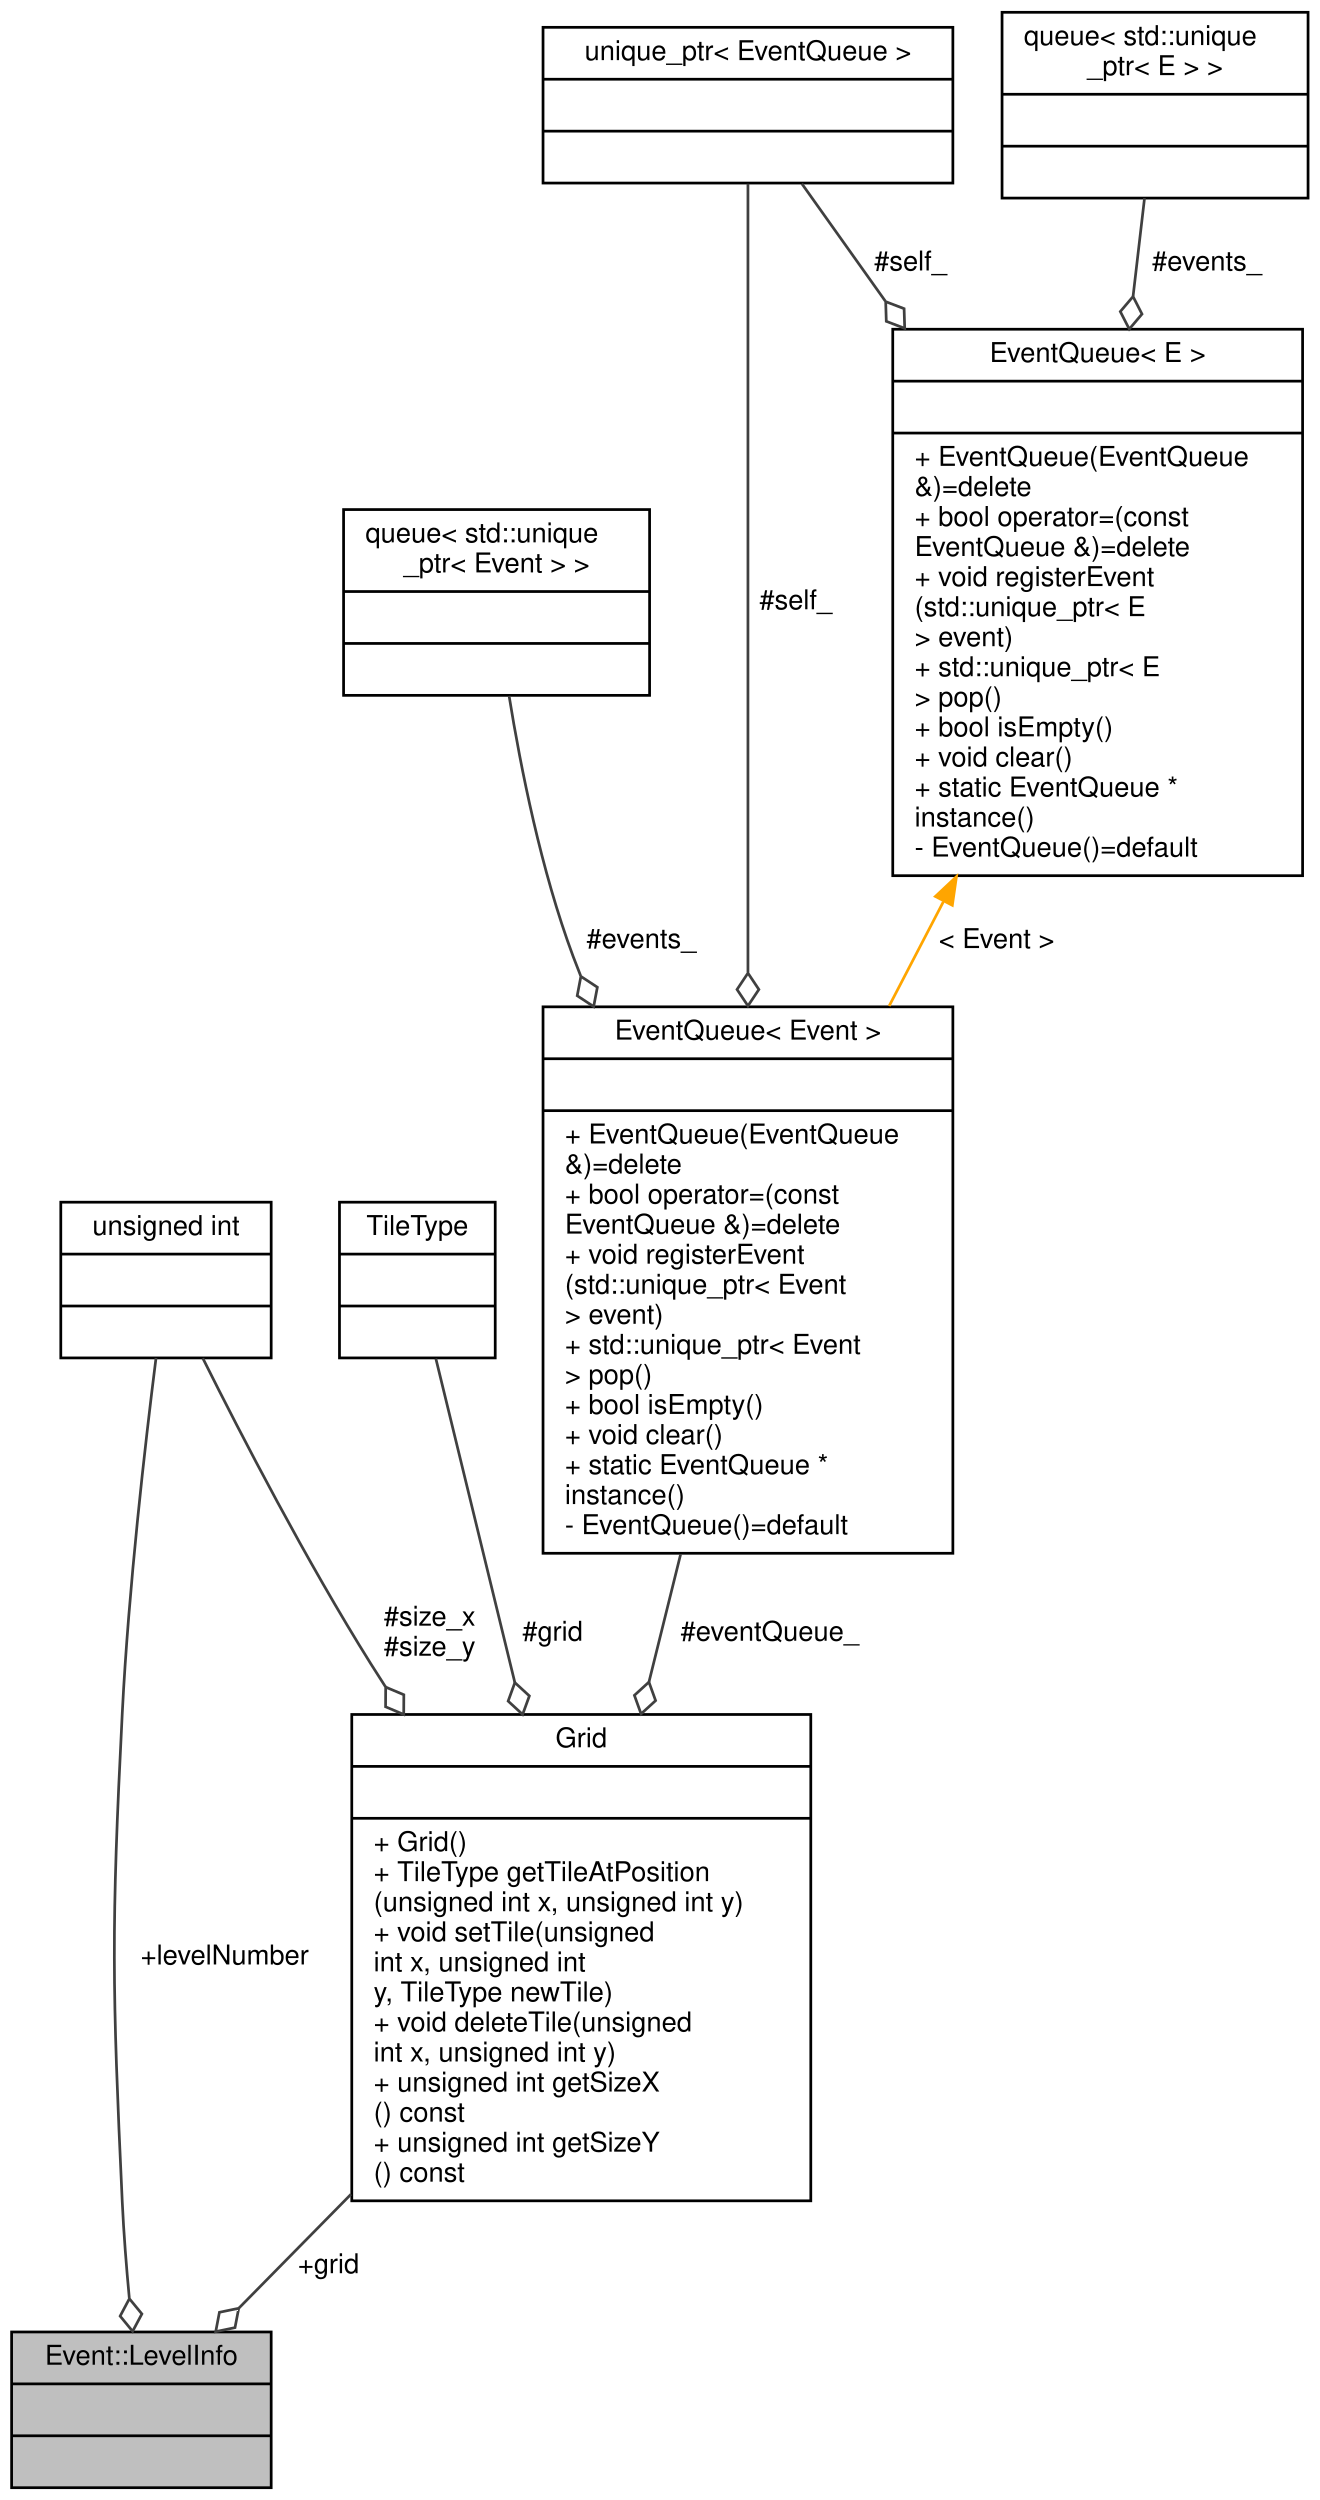
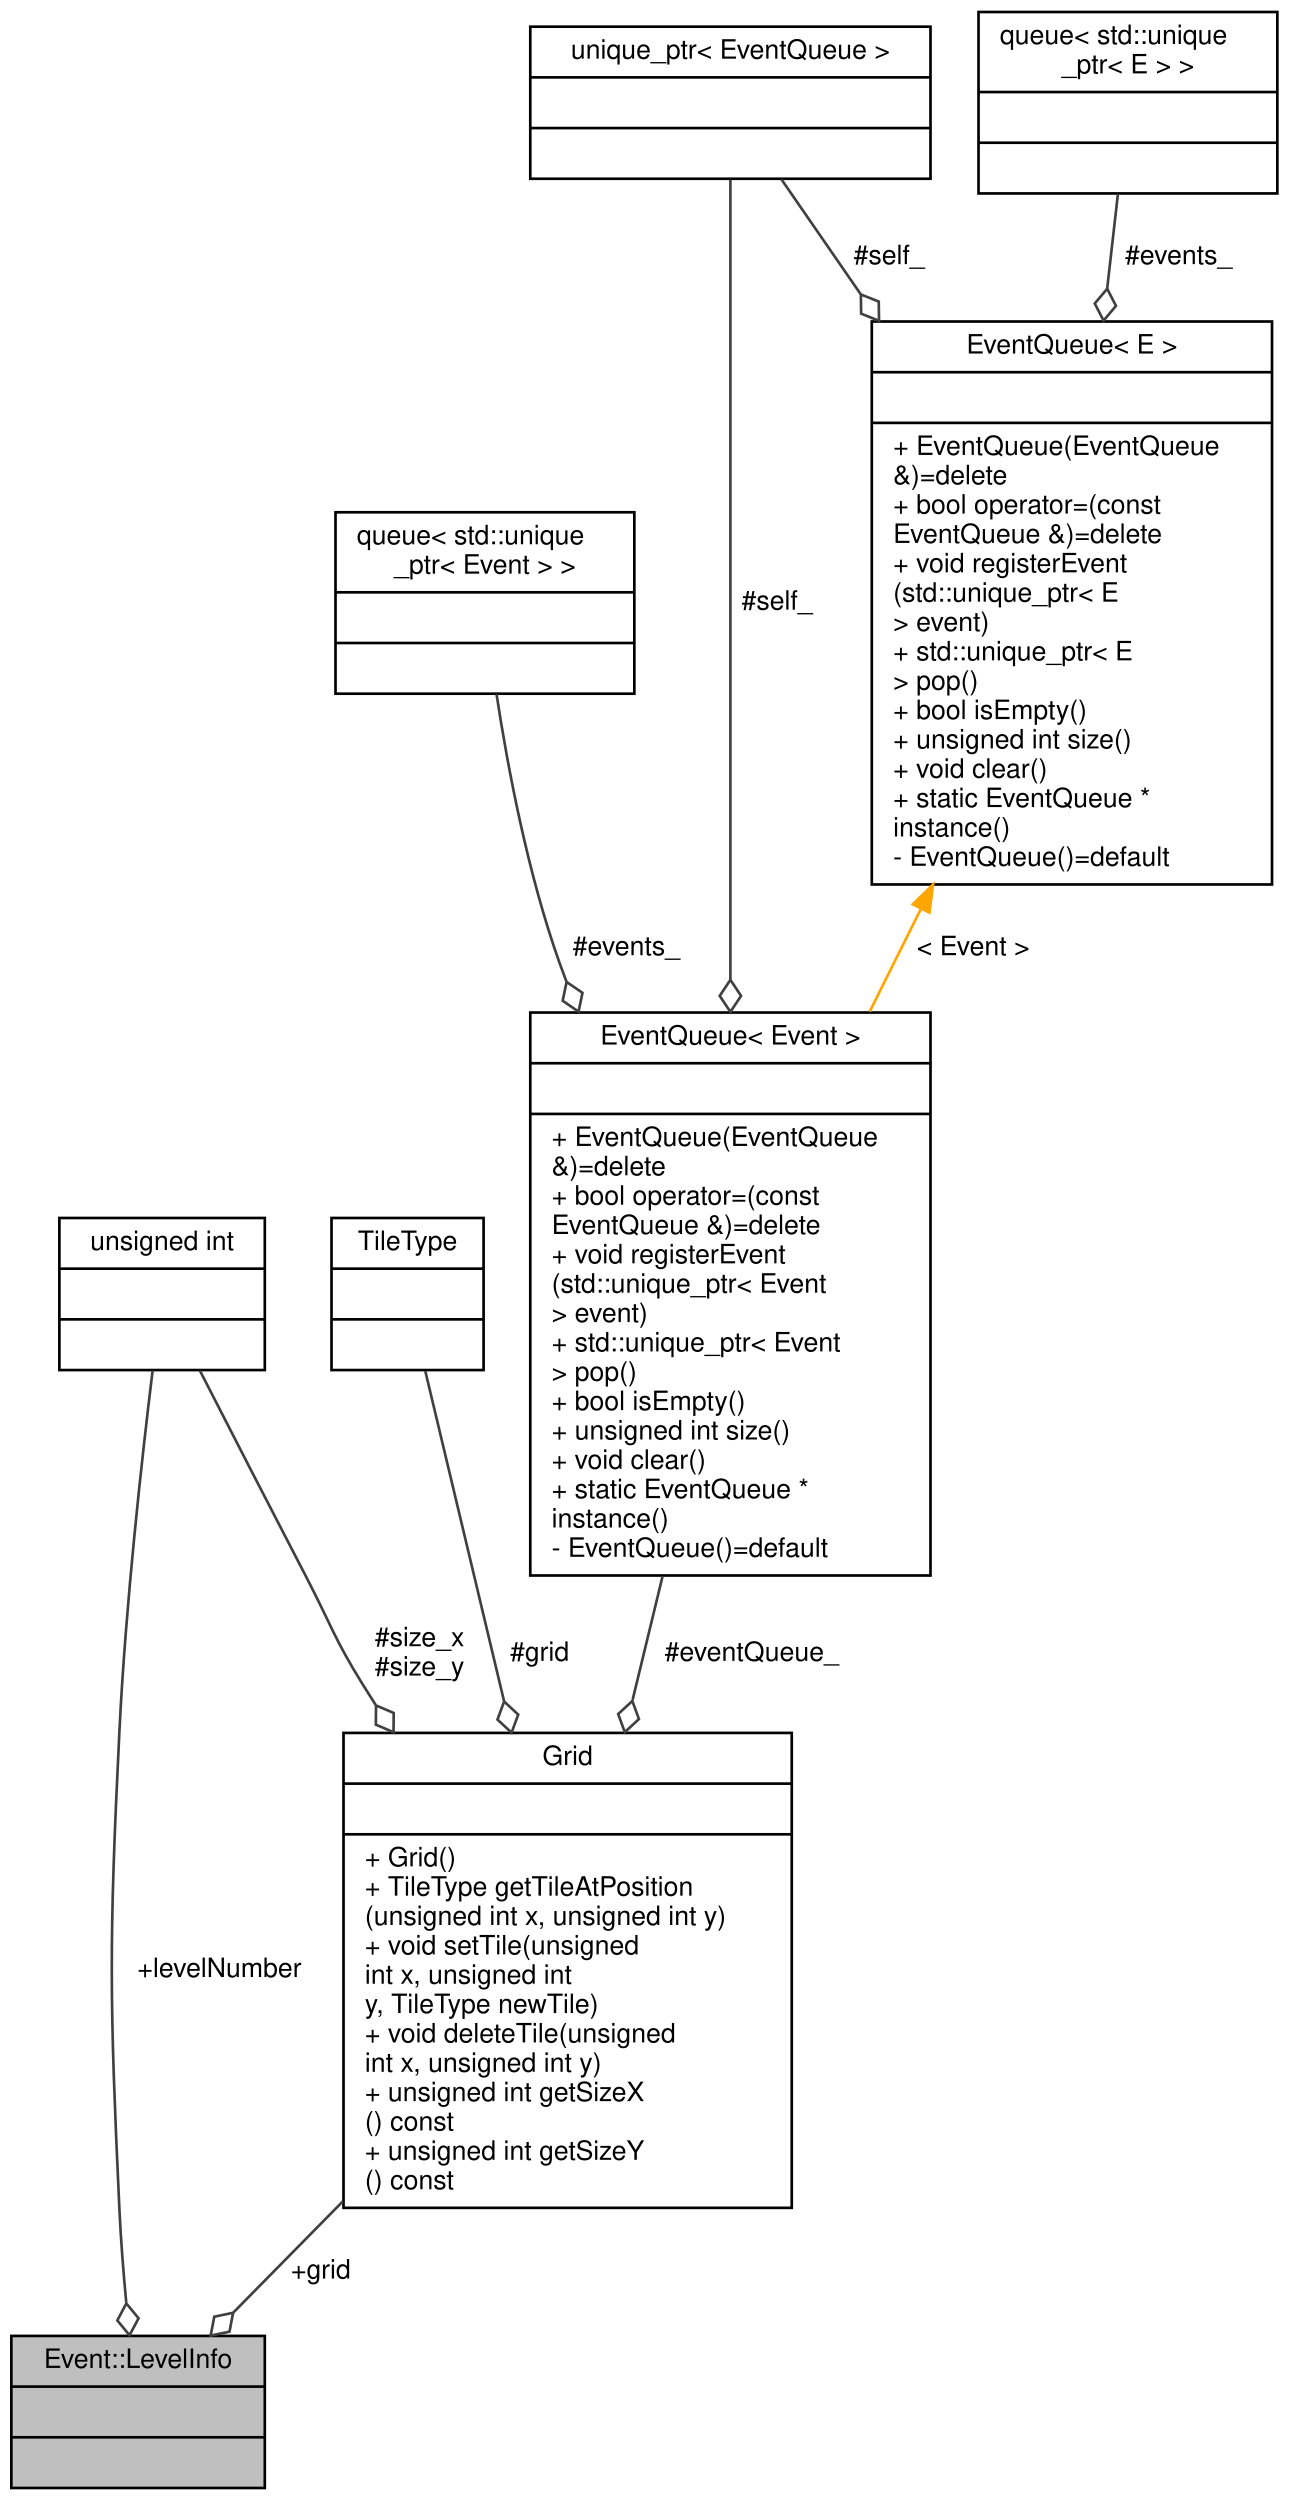
- <svg xmlns="http://www.w3.org/2000/svg" xmlns:xlink="http://www.w3.org/1999/xlink" width="483pt" height="915pt" viewBox="0.00 0.00 482.50 915.00">
-   <g id="graph0" class="graph" transform="scale(1 1) rotate(0) translate(4 911)">
+ <svg xmlns="http://www.w3.org/2000/svg" xmlns:xlink="http://www.w3.org/1999/xlink" width="483pt" height="937pt" viewBox="0.00 0.00 482.50 937.00">
+   <g id="graph0" class="graph" transform="scale(1 1) rotate(0) translate(4 933)">
    <g id="node1" class="node">
      <g id="a_node1">
        <a xlink:title=" ">
          <polygon fill="#bfbfbf" stroke="black" points="0,-0.5 0,-57.5 95,-57.5 95,-0.5 0,-0.5" />
          <text text-anchor="middle" x="47.5" y="-45.5" font-family="Helvetica,sans-Serif" font-size="10.00">Event::LevelInfo</text>
          <polyline fill="none" stroke="black" points="0,-38.5 95,-38.5 " />
          <text text-anchor="middle" x="47.5" y="-26.5" font-family="Helvetica,sans-Serif" font-size="10.00"> </text>
          <polyline fill="none" stroke="black" points="0,-19.5 95,-19.5 " />
          <text text-anchor="middle" x="47.5" y="-7.5" font-family="Helvetica,sans-Serif" font-size="10.00"> </text>
        </a>
      </g>
    </g>
    <g id="node2" class="node">
      <g id="a_node2">
        <a xlink:title=" ">
-           <polygon fill="none" stroke="black" points="18,-414 18,-471 95,-471 95,-414 18,-414" />
-           <text text-anchor="middle" x="56.5" y="-459" font-family="Helvetica,sans-Serif" font-size="10.00">unsigned int</text>
-           <polyline fill="none" stroke="black" points="18,-452 95,-452 " />
-           <text text-anchor="middle" x="56.5" y="-440" font-family="Helvetica,sans-Serif" font-size="10.00"> </text>
-           <polyline fill="none" stroke="black" points="18,-433 95,-433 " />
-           <text text-anchor="middle" x="56.5" y="-421" font-family="Helvetica,sans-Serif" font-size="10.00"> </text>
+           <polygon fill="none" stroke="black" points="18,-419.5 18,-476.5 95,-476.5 95,-419.5 18,-419.5" />
+           <text text-anchor="middle" x="56.5" y="-464.5" font-family="Helvetica,sans-Serif" font-size="10.00">unsigned int</text>
+           <polyline fill="none" stroke="black" points="18,-457.5 95,-457.5 " />
+           <text text-anchor="middle" x="56.5" y="-445.5" font-family="Helvetica,sans-Serif" font-size="10.00"> </text>
+           <polyline fill="none" stroke="black" points="18,-438.5 95,-438.5 " />
+           <text text-anchor="middle" x="56.5" y="-426.5" font-family="Helvetica,sans-Serif" font-size="10.00"> </text>
        </a>
      </g>
    </g>
    <g id="edge1" class="edge">
-       <path fill="none" stroke="#404040" d="M52.85,-413.97C48.89,-382.58 42.82,-329.7 40.5,-284 36.47,-204.55 36.8,-184.47 40.5,-105 41.03,-93.61 42.01,-81.28 43.07,-69.97" />
+       <path fill="none" stroke="#404040" d="M52.96,-419.37C49,-387 42.84,-331.71 40.5,-284 36.61,-204.54 36.8,-184.47 40.5,-105 41.03,-93.61 42.01,-81.28 43.07,-69.97" />
      <polygon fill="none" stroke="#404040" points="43.1,-69.68 39.72,-63.31 44.29,-57.74 47.68,-64.1 43.1,-69.68" />
      <text text-anchor="middle" x="78" y="-192" font-family="Helvetica,sans-Serif" font-size="10.00"> +levelNumber</text>
    </g>
    <g id="node3" class="node">
      <g id="a_node3">
        <a xlink:href="$class_grid.html" xlink:title="Represents a grid of tiles.">
          <polygon fill="none" stroke="black" points="124.5,-105.5 124.5,-283.5 292.5,-283.5 292.5,-105.5 124.5,-105.5" />
          <text text-anchor="middle" x="208.5" y="-271.5" font-family="Helvetica,sans-Serif" font-size="10.00">Grid</text>
          <polyline fill="none" stroke="black" points="124.5,-264.5 292.5,-264.5 " />
          <text text-anchor="middle" x="208.5" y="-252.5" font-family="Helvetica,sans-Serif" font-size="10.00"> </text>
          <polyline fill="none" stroke="black" points="124.5,-245.5 292.5,-245.5 " />
          <text text-anchor="start" x="132.5" y="-233.5" font-family="Helvetica,sans-Serif" font-size="10.00">+ Grid()</text>
          <text text-anchor="start" x="132.5" y="-222.5" font-family="Helvetica,sans-Serif" font-size="10.00">+ TileType getTileAtPosition</text>
          <text text-anchor="start" x="132.5" y="-211.5" font-family="Helvetica,sans-Serif" font-size="10.00">(unsigned int x, unsigned int y)</text>
          <text text-anchor="start" x="132.5" y="-200.5" font-family="Helvetica,sans-Serif" font-size="10.00">+ void setTile(unsigned</text>
          <text text-anchor="start" x="132.5" y="-189.5" font-family="Helvetica,sans-Serif" font-size="10.00"> int x, unsigned int</text>
          <text text-anchor="start" x="132.5" y="-178.5" font-family="Helvetica,sans-Serif" font-size="10.00"> y, TileType newTile)</text>
          <text text-anchor="start" x="132.5" y="-167.5" font-family="Helvetica,sans-Serif" font-size="10.00">+ void deleteTile(unsigned</text>
          <text text-anchor="start" x="132.5" y="-156.5" font-family="Helvetica,sans-Serif" font-size="10.00"> int x, unsigned int y)</text>
          <text text-anchor="start" x="132.5" y="-145.5" font-family="Helvetica,sans-Serif" font-size="10.00">+ unsigned int getSizeX</text>
          <text text-anchor="start" x="132.5" y="-134.5" font-family="Helvetica,sans-Serif" font-size="10.00">() const</text>
          <text text-anchor="start" x="132.5" y="-123.5" font-family="Helvetica,sans-Serif" font-size="10.00">+ unsigned int getSizeY</text>
          <text text-anchor="start" x="132.5" y="-112.5" font-family="Helvetica,sans-Serif" font-size="10.00">() const</text>
        </a>
      </g>
    </g>
    <g id="edge3" class="edge">
-       <path fill="none" stroke="#404040" d="M69.98,-413.89C84.25,-385.3 107.92,-339.63 131.5,-302 133.23,-299.24 135,-296.46 136.82,-293.66" />
-       <polygon fill="none" stroke="#404040" points="136.91,-293.52 136.87,-286.31 143.51,-283.51 143.55,-290.72 136.91,-293.52" />
+       <path fill="none" stroke="#404040" d="M70.65,-419.33C81.5,-398.14 96.89,-368.19 110.5,-342 119.76,-324.18 120.92,-319.07 131.5,-302 133.13,-299.37 134.8,-296.72 136.51,-294.06" />
+       <polygon fill="none" stroke="#404040" points="136.68,-293.8 136.62,-286.59 143.25,-283.76 143.31,-290.97 136.68,-293.8" />
      <text text-anchor="middle" x="153" y="-316" font-family="Helvetica,sans-Serif" font-size="10.00"> #size_x</text>
      <text text-anchor="middle" x="153" y="-305" font-family="Helvetica,sans-Serif" font-size="10.00">#size_y</text>
    </g>
    <g id="edge2" class="edge">
      <path fill="none" stroke="#404040" d="M124.23,-107.92C109.78,-93.25 95.49,-78.74 83.24,-66.29" />
      <polygon fill="none" stroke="#404040" points="83.12,-66.17 76.06,-64.7 74.7,-57.62 81.76,-59.09 83.12,-66.17" />
      <text text-anchor="middle" x="116" y="-79" font-family="Helvetica,sans-Serif" font-size="10.00"> +grid</text>
    </g>
    <g id="node4" class="node">
      <g id="a_node4">
        <a xlink:title=" ">
-           <polygon fill="none" stroke="black" points="120,-414 120,-471 177,-471 177,-414 120,-414" />
-           <text text-anchor="middle" x="148.5" y="-459" font-family="Helvetica,sans-Serif" font-size="10.00">TileType</text>
-           <polyline fill="none" stroke="black" points="120,-452 177,-452 " />
-           <text text-anchor="middle" x="148.5" y="-440" font-family="Helvetica,sans-Serif" font-size="10.00"> </text>
-           <polyline fill="none" stroke="black" points="120,-433 177,-433 " />
-           <text text-anchor="middle" x="148.5" y="-421" font-family="Helvetica,sans-Serif" font-size="10.00"> </text>
+           <polygon fill="none" stroke="black" points="120,-419.5 120,-476.5 177,-476.5 177,-419.5 120,-419.5" />
+           <text text-anchor="middle" x="148.5" y="-464.5" font-family="Helvetica,sans-Serif" font-size="10.00">TileType</text>
+           <polyline fill="none" stroke="black" points="120,-457.5 177,-457.5 " />
+           <text text-anchor="middle" x="148.5" y="-445.5" font-family="Helvetica,sans-Serif" font-size="10.00"> </text>
+           <polyline fill="none" stroke="black" points="120,-438.5 177,-438.5 " />
+           <text text-anchor="middle" x="148.5" y="-426.5" font-family="Helvetica,sans-Serif" font-size="10.00"> </text>
        </a>
      </g>
    </g>
    <g id="edge4" class="edge">
-       <path fill="none" stroke="#404040" d="M155.27,-413.76C162.3,-384.93 173.72,-338.1 184.18,-295.2" />
-       <polygon fill="none" stroke="#404040" points="184.19,-295.17 181.73,-288.39 187.03,-283.51 189.5,-290.29 184.19,-295.17" />
+       <path fill="none" stroke="#404040" d="M155.15,-419.12C162.28,-389.25 174.01,-340.07 184.66,-295.44" />
+       <polygon fill="none" stroke="#404040" points="184.7,-295.27 182.2,-288.5 187.48,-283.6 189.98,-290.36 184.7,-295.27" />
      <text text-anchor="middle" x="198" y="-310.5" font-family="Helvetica,sans-Serif" font-size="10.00"> #grid</text>
    </g>
    <g id="node5" class="node">
      <g id="a_node5">
        <a xlink:href="$class_event_queue.html" xlink:title=" ">
-           <polygon fill="none" stroke="black" points="194.5,-342.5 194.5,-542.5 344.5,-542.5 344.5,-342.5 194.5,-342.5" />
-           <text text-anchor="middle" x="269.5" y="-530.5" font-family="Helvetica,sans-Serif" font-size="10.00">EventQueue&lt; Event &gt;</text>
-           <polyline fill="none" stroke="black" points="194.5,-523.5 344.5,-523.5 " />
-           <text text-anchor="middle" x="269.5" y="-511.5" font-family="Helvetica,sans-Serif" font-size="10.00"> </text>
-           <polyline fill="none" stroke="black" points="194.5,-504.5 344.5,-504.5 " />
-           <text text-anchor="start" x="202.5" y="-492.5" font-family="Helvetica,sans-Serif" font-size="10.00">+ EventQueue(EventQueue</text>
-           <text text-anchor="start" x="202.5" y="-481.5" font-family="Helvetica,sans-Serif" font-size="10.00"> &amp;)=delete</text>
-           <text text-anchor="start" x="202.5" y="-470.5" font-family="Helvetica,sans-Serif" font-size="10.00">+ bool operator=(const</text>
-           <text text-anchor="start" x="202.5" y="-459.5" font-family="Helvetica,sans-Serif" font-size="10.00"> EventQueue &amp;)=delete</text>
-           <text text-anchor="start" x="202.5" y="-448.5" font-family="Helvetica,sans-Serif" font-size="10.00">+ void registerEvent</text>
-           <text text-anchor="start" x="202.5" y="-437.5" font-family="Helvetica,sans-Serif" font-size="10.00">(std::unique_ptr&lt; Event</text>
-           <text text-anchor="start" x="202.5" y="-426.5" font-family="Helvetica,sans-Serif" font-size="10.00"> &gt; event)</text>
-           <text text-anchor="start" x="202.5" y="-415.5" font-family="Helvetica,sans-Serif" font-size="10.00">+ std::unique_ptr&lt; Event</text>
-           <text text-anchor="start" x="202.5" y="-404.5" font-family="Helvetica,sans-Serif" font-size="10.00"> &gt; pop()</text>
-           <text text-anchor="start" x="202.5" y="-393.5" font-family="Helvetica,sans-Serif" font-size="10.00">+ bool isEmpty()</text>
+           <polygon fill="none" stroke="black" points="194.5,-342.5 194.5,-553.5 344.5,-553.5 344.5,-342.5 194.5,-342.5" />
+           <text text-anchor="middle" x="269.5" y="-541.5" font-family="Helvetica,sans-Serif" font-size="10.00">EventQueue&lt; Event &gt;</text>
+           <polyline fill="none" stroke="black" points="194.5,-534.5 344.5,-534.5 " />
+           <text text-anchor="middle" x="269.5" y="-522.5" font-family="Helvetica,sans-Serif" font-size="10.00"> </text>
+           <polyline fill="none" stroke="black" points="194.5,-515.5 344.5,-515.5 " />
+           <text text-anchor="start" x="202.5" y="-503.5" font-family="Helvetica,sans-Serif" font-size="10.00">+ EventQueue(EventQueue</text>
+           <text text-anchor="start" x="202.5" y="-492.5" font-family="Helvetica,sans-Serif" font-size="10.00"> &amp;)=delete</text>
+           <text text-anchor="start" x="202.5" y="-481.5" font-family="Helvetica,sans-Serif" font-size="10.00">+ bool operator=(const</text>
+           <text text-anchor="start" x="202.5" y="-470.5" font-family="Helvetica,sans-Serif" font-size="10.00"> EventQueue &amp;)=delete</text>
+           <text text-anchor="start" x="202.5" y="-459.5" font-family="Helvetica,sans-Serif" font-size="10.00">+ void registerEvent</text>
+           <text text-anchor="start" x="202.5" y="-448.5" font-family="Helvetica,sans-Serif" font-size="10.00">(std::unique_ptr&lt; Event</text>
+           <text text-anchor="start" x="202.5" y="-437.5" font-family="Helvetica,sans-Serif" font-size="10.00"> &gt; event)</text>
+           <text text-anchor="start" x="202.5" y="-426.5" font-family="Helvetica,sans-Serif" font-size="10.00">+ std::unique_ptr&lt; Event</text>
+           <text text-anchor="start" x="202.5" y="-415.5" font-family="Helvetica,sans-Serif" font-size="10.00"> &gt; pop()</text>
+           <text text-anchor="start" x="202.5" y="-404.5" font-family="Helvetica,sans-Serif" font-size="10.00">+ bool isEmpty()</text>
+           <text text-anchor="start" x="202.5" y="-393.5" font-family="Helvetica,sans-Serif" font-size="10.00">+ unsigned int size()</text>
          <text text-anchor="start" x="202.5" y="-382.5" font-family="Helvetica,sans-Serif" font-size="10.00">+ void clear()</text>
          <text text-anchor="start" x="202.5" y="-371.5" font-family="Helvetica,sans-Serif" font-size="10.00">+ static EventQueue *</text>
          <text text-anchor="start" x="202.5" y="-360.5" font-family="Helvetica,sans-Serif" font-size="10.00"> instance()</text>
          <text text-anchor="start" x="202.5" y="-349.5" font-family="Helvetica,sans-Serif" font-size="10.00">- EventQueue()=default</text>
        </a>
      </g>
    </g>
    <g id="edge5" class="edge">
-       <path fill="none" stroke="#404040" d="M244.86,-342.15C241.04,-326.74 237.1,-310.82 233.27,-295.4" />
-       <polygon fill="none" stroke="#404040" points="233.26,-295.37 227.94,-290.51 230.38,-283.72 235.7,-288.58 233.26,-295.37" />
+       <path fill="none" stroke="#404040" d="M244.07,-342.16C240.36,-326.85 236.54,-311.11 232.85,-295.88" />
+       <polygon fill="none" stroke="#404040" points="232.75,-295.47 227.44,-290.58 229.92,-283.8 235.22,-288.69 232.75,-295.47" />
      <text text-anchor="middle" x="277.5" y="-310.5" font-family="Helvetica,sans-Serif" font-size="10.00"> #eventQueue_</text>
    </g>
    <g id="node6" class="node">
      <g id="a_node6">
        <a xlink:href="$classstd_1_1queue_3_01std_1_1unique__ptr_3_01_event_01_4_01_4.html" xlink:title=" ">
-           <polygon fill="none" stroke="black" points="121.5,-656.5 121.5,-724.5 233.5,-724.5 233.5,-656.5 121.5,-656.5" />
-           <text text-anchor="start" x="129.5" y="-712.5" font-family="Helvetica,sans-Serif" font-size="10.00">queue&lt; std::unique</text>
-           <text text-anchor="middle" x="177.5" y="-701.5" font-family="Helvetica,sans-Serif" font-size="10.00">_ptr&lt; Event &gt; &gt;</text>
-           <polyline fill="none" stroke="black" points="121.5,-694.5 233.5,-694.5 " />
-           <text text-anchor="middle" x="177.5" y="-682.5" font-family="Helvetica,sans-Serif" font-size="10.00"> </text>
-           <polyline fill="none" stroke="black" points="121.5,-675.5 233.5,-675.5 " />
-           <text text-anchor="middle" x="177.5" y="-663.5" font-family="Helvetica,sans-Serif" font-size="10.00"> </text>
+           <polygon fill="none" stroke="black" points="121.5,-673 121.5,-741 233.5,-741 233.5,-673 121.5,-673" />
+           <text text-anchor="start" x="129.5" y="-729" font-family="Helvetica,sans-Serif" font-size="10.00">queue&lt; std::unique</text>
+           <text text-anchor="middle" x="177.5" y="-718" font-family="Helvetica,sans-Serif" font-size="10.00">_ptr&lt; Event &gt; &gt;</text>
+           <polyline fill="none" stroke="black" points="121.5,-711 233.5,-711 " />
+           <text text-anchor="middle" x="177.5" y="-699" font-family="Helvetica,sans-Serif" font-size="10.00"> </text>
+           <polyline fill="none" stroke="black" points="121.5,-692 233.5,-692 " />
+           <text text-anchor="middle" x="177.5" y="-680" font-family="Helvetica,sans-Serif" font-size="10.00"> </text>
        </a>
      </g>
    </g>
    <g id="edge6" class="edge">
-       <path fill="none" stroke="#404040" d="M182.08,-656.29C186.34,-629.9 193.82,-592.34 205.5,-561 206.39,-558.62 207.32,-556.23 208.28,-553.83" />
-       <polygon fill="none" stroke="#404040" points="208.36,-553.64 207.01,-546.56 213.03,-542.59 214.38,-549.67 208.36,-553.64" />
-       <text text-anchor="middle" x="230.5" y="-564" font-family="Helvetica,sans-Serif" font-size="10.00"> #events_</text>
+       <path fill="none" stroke="#404040" d="M181.85,-672.82C186.06,-645.27 193.59,-605.35 205.5,-572 206.3,-569.75 207.14,-567.48 208.01,-565.21" />
+       <polygon fill="none" stroke="#404040" points="208.11,-564.97 206.64,-557.91 212.59,-553.83 214.06,-560.89 208.11,-564.97" />
+       <text text-anchor="middle" x="230.5" y="-575" font-family="Helvetica,sans-Serif" font-size="10.00"> #events_</text>
    </g>
    <g id="node7" class="node">
      <g id="a_node7">
        <a xlink:title=" ">
-           <polygon fill="none" stroke="black" points="194.5,-844 194.5,-901 344.5,-901 344.5,-844 194.5,-844" />
-           <text text-anchor="middle" x="269.5" y="-889" font-family="Helvetica,sans-Serif" font-size="10.00">unique_ptr&lt; EventQueue &gt;</text>
-           <polyline fill="none" stroke="black" points="194.5,-882 344.5,-882 " />
-           <text text-anchor="middle" x="269.5" y="-870" font-family="Helvetica,sans-Serif" font-size="10.00"> </text>
-           <polyline fill="none" stroke="black" points="194.5,-863 344.5,-863 " />
-           <text text-anchor="middle" x="269.5" y="-851" font-family="Helvetica,sans-Serif" font-size="10.00"> </text>
+           <polygon fill="none" stroke="black" points="194.5,-866 194.5,-923 344.5,-923 344.5,-866 194.5,-866" />
+           <text text-anchor="middle" x="269.5" y="-911" font-family="Helvetica,sans-Serif" font-size="10.00">unique_ptr&lt; EventQueue &gt;</text>
+           <polyline fill="none" stroke="black" points="194.5,-904 344.5,-904 " />
+           <text text-anchor="middle" x="269.5" y="-892" font-family="Helvetica,sans-Serif" font-size="10.00"> </text>
+           <polyline fill="none" stroke="black" points="194.5,-885 344.5,-885 " />
+           <text text-anchor="middle" x="269.5" y="-873" font-family="Helvetica,sans-Serif" font-size="10.00"> </text>
        </a>
      </g>
    </g>
    <g id="edge7" class="edge">
-       <path fill="none" stroke="#404040" d="M269.5,-843.75C269.5,-786.46 269.5,-652.34 269.5,-555.11" />
-       <polygon fill="none" stroke="#404040" points="269.5,-554.85 265.5,-548.85 269.5,-542.85 273.5,-548.85 269.5,-554.85" />
-       <text text-anchor="middle" x="287" y="-688" font-family="Helvetica,sans-Serif" font-size="10.00"> #self_</text>
+       <path fill="none" stroke="#404040" d="M269.5,-865.69C269.5,-806.98 269.5,-667.4 269.5,-565.93" />
+       <polygon fill="none" stroke="#404040" points="269.5,-565.75 265.5,-559.75 269.5,-553.75 273.5,-559.75 269.5,-565.75" />
+       <text text-anchor="middle" x="287" y="-704.5" font-family="Helvetica,sans-Serif" font-size="10.00"> #self_</text>
    </g>
    <g id="node8" class="node">
      <g id="a_node8">
        <a xlink:href="$class_event_queue.html" xlink:title="Singleton class wrapper for std::queue&lt;E&gt;.">
-           <polygon fill="none" stroke="black" points="322.5,-590.5 322.5,-790.5 472.5,-790.5 472.5,-590.5 322.5,-590.5" />
-           <text text-anchor="middle" x="397.5" y="-778.5" font-family="Helvetica,sans-Serif" font-size="10.00">EventQueue&lt; E &gt;</text>
-           <polyline fill="none" stroke="black" points="322.5,-771.5 472.5,-771.5 " />
-           <text text-anchor="middle" x="397.5" y="-759.5" font-family="Helvetica,sans-Serif" font-size="10.00"> </text>
-           <polyline fill="none" stroke="black" points="322.5,-752.5 472.5,-752.5 " />
-           <text text-anchor="start" x="330.5" y="-740.5" font-family="Helvetica,sans-Serif" font-size="10.00">+ EventQueue(EventQueue</text>
-           <text text-anchor="start" x="330.5" y="-729.5" font-family="Helvetica,sans-Serif" font-size="10.00"> &amp;)=delete</text>
-           <text text-anchor="start" x="330.5" y="-718.5" font-family="Helvetica,sans-Serif" font-size="10.00">+ bool operator=(const</text>
-           <text text-anchor="start" x="330.5" y="-707.5" font-family="Helvetica,sans-Serif" font-size="10.00"> EventQueue &amp;)=delete</text>
-           <text text-anchor="start" x="330.5" y="-696.5" font-family="Helvetica,sans-Serif" font-size="10.00">+ void registerEvent</text>
-           <text text-anchor="start" x="330.5" y="-685.5" font-family="Helvetica,sans-Serif" font-size="10.00">(std::unique_ptr&lt; E</text>
-           <text text-anchor="start" x="330.5" y="-674.5" font-family="Helvetica,sans-Serif" font-size="10.00"> &gt; event)</text>
-           <text text-anchor="start" x="330.5" y="-663.5" font-family="Helvetica,sans-Serif" font-size="10.00">+ std::unique_ptr&lt; E</text>
-           <text text-anchor="start" x="330.5" y="-652.5" font-family="Helvetica,sans-Serif" font-size="10.00"> &gt; pop()</text>
-           <text text-anchor="start" x="330.5" y="-641.5" font-family="Helvetica,sans-Serif" font-size="10.00">+ bool isEmpty()</text>
-           <text text-anchor="start" x="330.5" y="-630.5" font-family="Helvetica,sans-Serif" font-size="10.00">+ void clear()</text>
-           <text text-anchor="start" x="330.5" y="-619.5" font-family="Helvetica,sans-Serif" font-size="10.00">+ static EventQueue *</text>
-           <text text-anchor="start" x="330.5" y="-608.5" font-family="Helvetica,sans-Serif" font-size="10.00"> instance()</text>
-           <text text-anchor="start" x="330.5" y="-597.5" font-family="Helvetica,sans-Serif" font-size="10.00">- EventQueue()=default</text>
+           <polygon fill="none" stroke="black" points="322.5,-601.5 322.5,-812.5 472.5,-812.5 472.5,-601.5 322.5,-601.5" />
+           <text text-anchor="middle" x="397.5" y="-800.5" font-family="Helvetica,sans-Serif" font-size="10.00">EventQueue&lt; E &gt;</text>
+           <polyline fill="none" stroke="black" points="322.5,-793.5 472.5,-793.5 " />
+           <text text-anchor="middle" x="397.5" y="-781.5" font-family="Helvetica,sans-Serif" font-size="10.00"> </text>
+           <polyline fill="none" stroke="black" points="322.5,-774.5 472.5,-774.5 " />
+           <text text-anchor="start" x="330.5" y="-762.5" font-family="Helvetica,sans-Serif" font-size="10.00">+ EventQueue(EventQueue</text>
+           <text text-anchor="start" x="330.5" y="-751.5" font-family="Helvetica,sans-Serif" font-size="10.00"> &amp;)=delete</text>
+           <text text-anchor="start" x="330.5" y="-740.5" font-family="Helvetica,sans-Serif" font-size="10.00">+ bool operator=(const</text>
+           <text text-anchor="start" x="330.5" y="-729.5" font-family="Helvetica,sans-Serif" font-size="10.00"> EventQueue &amp;)=delete</text>
+           <text text-anchor="start" x="330.5" y="-718.5" font-family="Helvetica,sans-Serif" font-size="10.00">+ void registerEvent</text>
+           <text text-anchor="start" x="330.5" y="-707.5" font-family="Helvetica,sans-Serif" font-size="10.00">(std::unique_ptr&lt; E</text>
+           <text text-anchor="start" x="330.5" y="-696.5" font-family="Helvetica,sans-Serif" font-size="10.00"> &gt; event)</text>
+           <text text-anchor="start" x="330.5" y="-685.5" font-family="Helvetica,sans-Serif" font-size="10.00">+ std::unique_ptr&lt; E</text>
+           <text text-anchor="start" x="330.5" y="-674.5" font-family="Helvetica,sans-Serif" font-size="10.00"> &gt; pop()</text>
+           <text text-anchor="start" x="330.5" y="-663.5" font-family="Helvetica,sans-Serif" font-size="10.00">+ bool isEmpty()</text>
+           <text text-anchor="start" x="330.5" y="-652.5" font-family="Helvetica,sans-Serif" font-size="10.00">+ unsigned int size()</text>
+           <text text-anchor="start" x="330.5" y="-641.5" font-family="Helvetica,sans-Serif" font-size="10.00">+ void clear()</text>
+           <text text-anchor="start" x="330.5" y="-630.5" font-family="Helvetica,sans-Serif" font-size="10.00">+ static EventQueue *</text>
+           <text text-anchor="start" x="330.5" y="-619.5" font-family="Helvetica,sans-Serif" font-size="10.00"> instance()</text>
+           <text text-anchor="start" x="330.5" y="-608.5" font-family="Helvetica,sans-Serif" font-size="10.00">- EventQueue()=default</text>
        </a>
      </g>
    </g>
    <g id="edge10" class="edge">
-       <path fill="none" stroke="#404040" d="M289.22,-843.77C297.81,-831.68 308.5,-816.66 319.78,-800.79" />
-       <polygon fill="none" stroke="#404040" points="319.91,-800.6 320.13,-793.4 326.87,-790.82 326.65,-798.03 319.91,-800.6" />
-       <text text-anchor="middle" x="329" y="-812" font-family="Helvetica,sans-Serif" font-size="10.00"> #self_</text>
+       <path fill="none" stroke="#404040" d="M288.66,-865.73C296.98,-853.68 307.33,-838.68 318.31,-822.77" />
+       <polygon fill="none" stroke="#404040" points="318.4,-822.64 318.51,-815.43 325.21,-812.76 325.1,-819.97 318.4,-822.64" />
+       <text text-anchor="middle" x="329" y="-834" font-family="Helvetica,sans-Serif" font-size="10.00"> #self_</text>
    </g>
    <g id="edge8" class="edge">
-       <path fill="none" stroke="orange" d="M341.02,-580.96C334.42,-568.27 327.71,-555.37 321.18,-542.82" />
-       <polygon fill="orange" stroke="orange" points="338.09,-582.9 345.81,-590.15 344.3,-579.66 338.09,-582.9" />
-       <text text-anchor="middle" x="360.5" y="-564" font-family="Helvetica,sans-Serif" font-size="10.00"> &lt; Event &gt;</text>
+       <path fill="none" stroke="orange" d="M340.83,-592.22C334.47,-579.46 328.02,-566.5 321.72,-553.86" />
+       <polygon fill="orange" stroke="orange" points="337.85,-594.08 345.44,-601.47 344.11,-590.96 337.85,-594.08" />
+       <text text-anchor="middle" x="360.5" y="-575" font-family="Helvetica,sans-Serif" font-size="10.00"> &lt; Event &gt;</text>
    </g>
    <g id="node9" class="node">
      <g id="a_node9">
        <a xlink:title=" ">
-           <polygon fill="none" stroke="black" points="362.5,-838.5 362.5,-906.5 474.5,-906.5 474.5,-838.5 362.5,-838.5" />
-           <text text-anchor="start" x="370.5" y="-894.5" font-family="Helvetica,sans-Serif" font-size="10.00">queue&lt; std::unique</text>
-           <text text-anchor="middle" x="418.5" y="-883.5" font-family="Helvetica,sans-Serif" font-size="10.00">_ptr&lt; E &gt; &gt;</text>
-           <polyline fill="none" stroke="black" points="362.5,-876.5 474.5,-876.5 " />
-           <text text-anchor="middle" x="418.5" y="-864.5" font-family="Helvetica,sans-Serif" font-size="10.00"> </text>
-           <polyline fill="none" stroke="black" points="362.5,-857.5 474.5,-857.5 " />
-           <text text-anchor="middle" x="418.5" y="-845.5" font-family="Helvetica,sans-Serif" font-size="10.00"> </text>
+           <polygon fill="none" stroke="black" points="362.5,-860.5 362.5,-928.5 474.5,-928.5 474.5,-860.5 362.5,-860.5" />
+           <text text-anchor="start" x="370.5" y="-916.5" font-family="Helvetica,sans-Serif" font-size="10.00">queue&lt; std::unique</text>
+           <text text-anchor="middle" x="418.5" y="-905.5" font-family="Helvetica,sans-Serif" font-size="10.00">_ptr&lt; E &gt; &gt;</text>
+           <polyline fill="none" stroke="black" points="362.5,-898.5 474.5,-898.5 " />
+           <text text-anchor="middle" x="418.5" y="-886.5" font-family="Helvetica,sans-Serif" font-size="10.00"> </text>
+           <polyline fill="none" stroke="black" points="362.5,-879.5 474.5,-879.5 " />
+           <text text-anchor="middle" x="418.5" y="-867.5" font-family="Helvetica,sans-Serif" font-size="10.00"> </text>
        </a>
      </g>
    </g>
    <g id="edge9" class="edge">
-       <path fill="none" stroke="#404040" d="M414.65,-838.49C413.42,-827.92 411.97,-815.57 410.46,-802.6" />
-       <polygon fill="none" stroke="#404040" points="410.45,-802.47 405.78,-796.97 409.06,-790.55 413.72,-796.05 410.45,-802.47" />
-       <text text-anchor="middle" x="437.5" y="-812" font-family="Helvetica,sans-Serif" font-size="10.00"> #events_</text>
+       <path fill="none" stroke="#404040" d="M414.75,-860.34C413.56,-849.88 412.18,-837.68 410.72,-824.81" />
+       <polygon fill="none" stroke="#404040" points="410.72,-824.77 406.07,-819.25 409.37,-812.84 414.02,-818.36 410.72,-824.77" />
+       <text text-anchor="middle" x="437.5" y="-834" font-family="Helvetica,sans-Serif" font-size="10.00"> #events_</text>
    </g>
  </g>
</svg>
